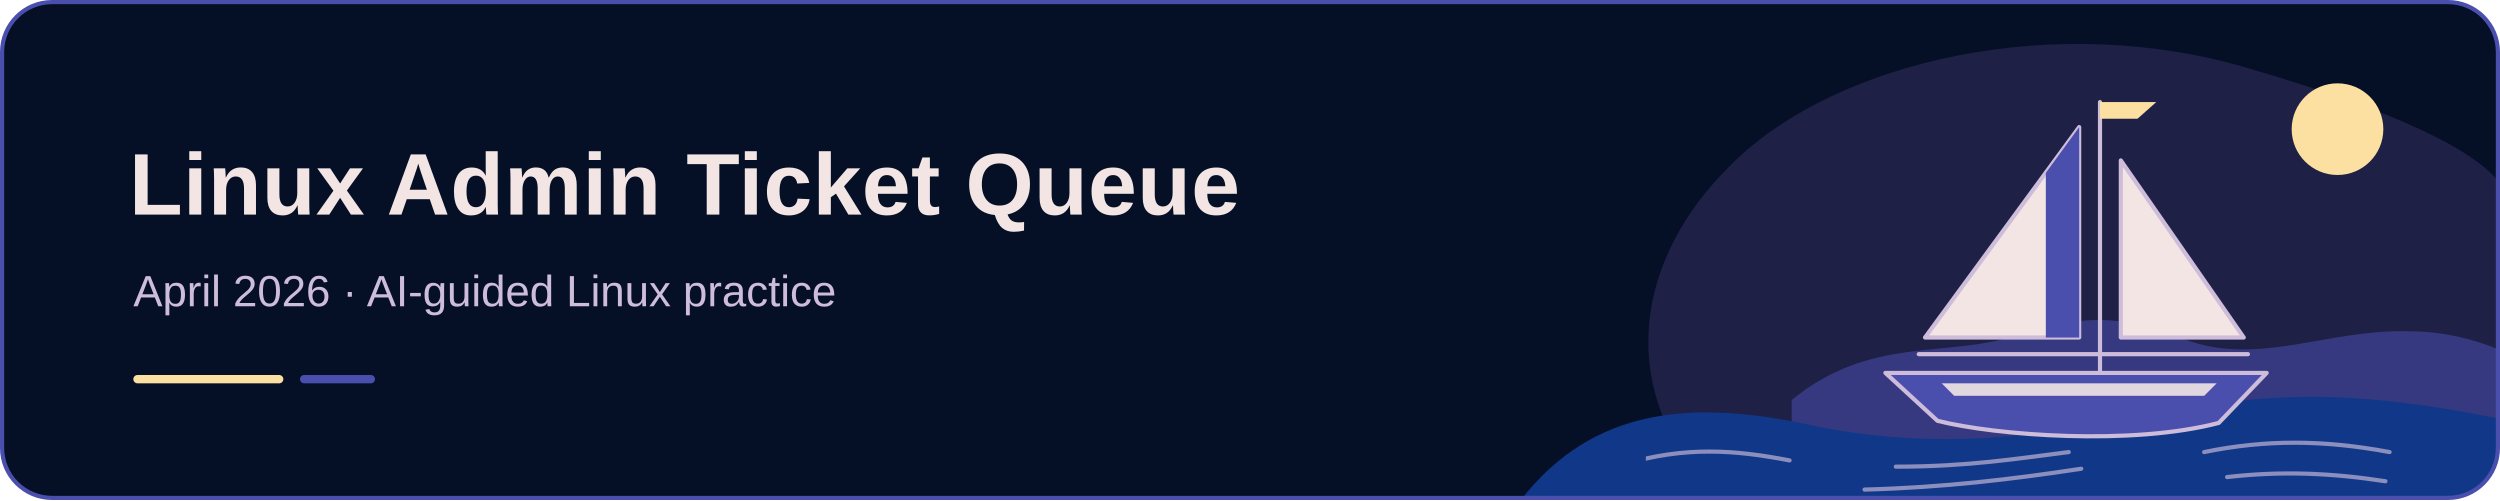
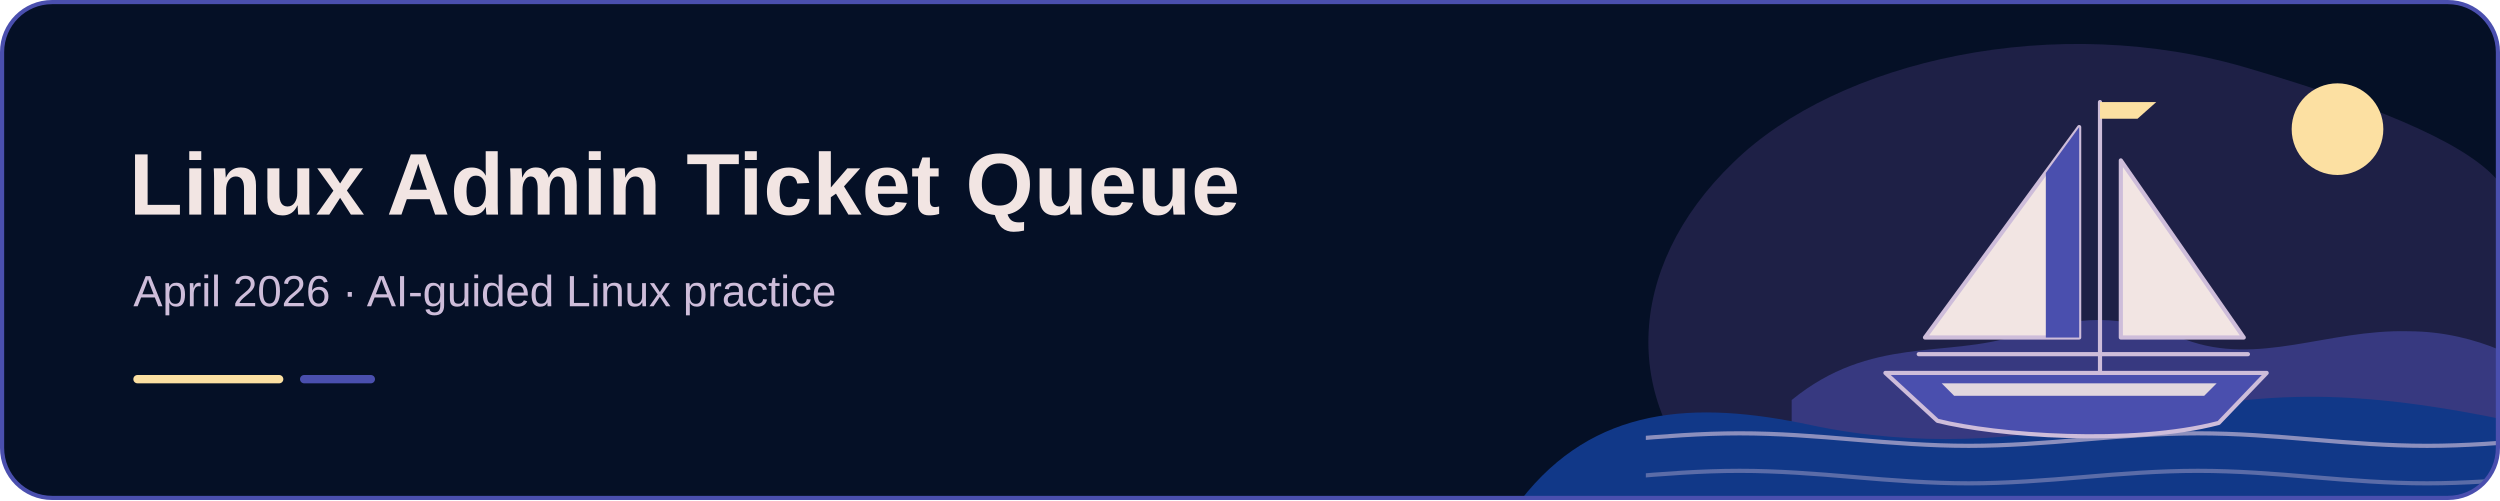
<svg xmlns="http://www.w3.org/2000/svg" width="1200" height="240" viewBox="0 0 1200 240" role="img" aria-labelledby="title description">
  <defs>
    <clipPath id="edge">
      <rect x="1" y="1" width="1198" height="238" rx="24" />
    </clipPath>
    <clipPath id="sailing-area">
      <rect x="790" y="24" width="410" height="216" />
    </clipPath>
    <g id="boat">
      <path class="rigging" d="M1008 49v138m-87-17h158" />
      <path class="sail" d="m998 61-74 101h74Z" />
      <path class="rigging" d="m998 61-74 101h74Z" />
      <path class="gold" d="m998 61-16 22v79h16Z" />
      <path class="sail" d="m1018 77 59 85h-59Z" />
      <path class="rigging" d="m1018 77 59 85h-59Z" />
      <path class="accent" d="M1008 49h27l-9 8h-18Z" />
      <path class="hull" d="M905 179h183l-23 24c-42 11-107 6-135-1Z" />
      <path class="rigging" d="M905 179h183l-23 24c-42 11-107 6-135-1Z" />
      <path class="sail" opacity=".9" d="M932 184h132l-6 6H938Z" />
    </g>
  </defs>
  <style>
    .sky{fill:#051026}.wash{fill:#1e2046}.coast{fill:#4a4fae}.ocean{fill:#113888}.sun{fill:#fce0a2}.sail{fill:#f2e5e3}.hull{fill:#4a4fae}.ink{fill:#f2e5e3}.muted{fill:#cebdda}.accent{fill:#fce0a2}.gold{fill:#4a4fae}.line{fill:#cebdda}.wave{fill:#cebdda}.border{fill:#4a4fae}.rigging{fill:none;stroke:#cebdda;stroke-width:2;stroke-linecap:round;stroke-linejoin:round}.wave{fill:none;stroke:#cebdda;stroke-width:2;stroke-linecap:round;opacity:.65}.border{fill:none;stroke:#4a4fae;stroke-width:2}
-     .boat-track{animation:sail-by 24s linear infinite}
-     .boat-rock{transform-origin:1000px 184px;animation:gentle-bob 4s ease-in-out infinite}
-     .water-drift{animation:water-sway 8s ease-in-out infinite}
-     @keyframes sail-by{from{transform:translateX(0)}to{transform:translateX(540px)}}
-     @keyframes gentle-bob{0%,50%,100%{transform:translateY(0) rotate(0deg)}25%{transform:translateY(1.5px) rotate(0.6deg)}75%{transform:translateY(-1.5px) rotate(-0.6deg)}}
-     @keyframes water-sway{0%,50%,100%{transform:translateX(0)}25%{transform:translateX(4px)}75%{transform:translateX(-4px)}}
-     @media(prefers-reduced-motion:reduce){.boat-track,.boat-rock,.water-drift{animation:none;transform:none}}
+     .boat-rock{transform-origin:1000px 184px;animation:gentle-bob 8s ease-in-out infinite}
+     .surface-wave{animation:passing-wave 8s ease-in-out infinite}
+     .wave-back{animation-delay:-2s}
+     .breeze{animation:sea-breeze 8s ease-in-out infinite;opacity:0}
+     .breeze-lines{fill:none;stroke:#cebdda;stroke-width:1.5;stroke-linecap:round}
+     .still-water{display:none}
+     @keyframes gentle-bob{0%,50%,100%{transform:translateY(0) rotate(0deg)}25%{transform:translateY(3px) rotate(0.35deg)}75%{transform:translateY(-3px) rotate(-0.35deg)}}
+     @keyframes passing-wave{0%,100%{d:path('M780 211 C798.333 209.429 816.667 208 835 208 C853.333 208 871.667 209.429 890 211 C908.333 212.571 926.667 214 945 214 C963.333 214 981.667 212.571 1000 211 C1018.333 209.429 1036.667 208 1055 208 C1073.333 208 1091.667 209.429 1110 211 C1128.333 212.571 1146.667 214 1165 214 C1183.333 214 1201.667 212.571 1220 211')}25%{d:path('M780 214 C798.333 214 816.667 212.571 835 211 C853.333 209.429 871.667 208 890 208 C908.333 208 926.667 209.429 945 211 C963.333 212.571 981.667 214 1000 214 C1018.333 214 1036.667 212.571 1055 211 C1073.333 209.429 1091.667 208 1110 208 C1128.333 208 1146.667 209.429 1165 211 C1183.333 212.571 1201.667 214 1220 214')}50%{d:path('M780 211 C798.333 212.571 816.667 214 835 214 C853.333 214 871.667 212.571 890 211 C908.333 209.429 926.667 208 945 208 C963.333 208 981.667 209.429 1000 211 C1018.333 212.571 1036.667 214 1055 214 C1073.333 214 1091.667 212.571 1110 211 C1128.333 209.429 1146.667 208 1165 208 C1183.333 208 1201.667 209.429 1220 211')}75%{d:path('M780 208 C798.333 208 816.667 209.429 835 211 C853.333 212.571 871.667 214 890 214 C908.333 214 926.667 212.571 945 211 C963.333 209.429 981.667 208 1000 208 C1018.333 208 1036.667 209.429 1055 211 C1073.333 212.571 1091.667 214 1110 214 C1128.333 214 1146.667 212.571 1165 211 C1183.333 209.429 1201.667 208 1220 208')}}
+     @keyframes sea-breeze{0%{transform:translateX(-120px);opacity:0}25%{transform:translateX(-40px);opacity:0.22}50%{transform:translateX(40px);opacity:0.132}75%,100%{transform:translateX(120px);opacity:0}}
+     @media(prefers-reduced-motion:reduce){.boat-rock,.surface-wave,.breeze{animation:none;transform:none}.animated-water,.breeze{display:none}.still-water{display:inline}}
  </style>
  <g clip-path="url(#edge)">
    <rect class="sky" width="1200" height="240" />
    <g aria-hidden="true">
      <path class="wash" d="M827 240c-49-44-48-111 5-162 50-49 155-73 248-45 68 20 107 38 120 55v152Z" />
      <circle class="sun" cx="1122" cy="62" r="22" />
      <path class="coast" opacity=".55" d="M860 192c38-31 74-20 108-31 37-12 54-8 81 2 35 13 68-5 107-4 17 0 32 4 44 9v72H860Z" />
      <path class="ocean" d="M730 240c35-45 83-48 139-36 52 11 98 7 140-1 66-12 102-20 191-2v39Z" />
      <g clip-path="url(#sailing-area)">
-         <g class="boat-track">
-           <g class="boat-rock">
-             <use href="#boat" />
-           </g>
-           <g transform="translate(-540 0)">
-             <g class="boat-rock">
-               <use href="#boat" />
-             </g>
+         <g class="breeze">
+           <path class="breeze-lines" d="M916 93h34c13 0 20-4 23-10m-80 31h37c16 0 23-4 29-11m-24 36h27c10 0 18-3 22-9" />
+         </g>
+         <g class="boat-rock">
+           <use href="#boat" />
+         </g>
+         <g class="animated-water wave" opacity=".75">
+           <path class="surface-wave" d="M780 211 C798.333 209.429 816.667 208 835 208 C853.333 208 871.667 209.429 890 211 C908.333 212.571 926.667 214 945 214 C963.333 214 981.667 212.571 1000 211 C1018.333 209.429 1036.667 208 1055 208 C1073.333 208 1091.667 209.429 1110 211 C1128.333 212.571 1146.667 214 1165 214 C1183.333 214 1201.667 212.571 1220 211" />
+           <g transform="translate(0 18)" opacity=".6">
+             <path class="surface-wave wave-back" d="M780 211 C798.333 209.429 816.667 208 835 208 C853.333 208 871.667 209.429 890 211 C908.333 212.571 926.667 214 945 214 C963.333 214 981.667 212.571 1000 211 C1018.333 209.429 1036.667 208 1055 208 C1073.333 208 1091.667 209.429 1110 211 C1128.333 212.571 1146.667 214 1165 214 C1183.333 214 1201.667 212.571 1220 211" />
          </g>
        </g>
-         <g class="water-drift">
+         <g class="still-water">
          <path class="wave" d="M779 223c30-9 54-7 80-2m51 3c35 0 59-4 83-7m65 0c29-6 57-6 89 0" />
          <path class="wave" d="M895 235c38-1 71-5 104-10m70 4c26-3 50-2 76 2" />
        </g>
      </g>
      <rect class="accent" x="64" y="180" width="72" height="4" rx="2" />
      <rect class="gold" x="144" y="180" width="36" height="4" rx="2" />
    </g>
    <g font-family="Segoe UI, Arial, sans-serif">
      <text class="ink" x="62" y="103" font-size="42" font-weight="700" letter-spacing=".25">Linux Admin Ticket Queue</text>
      <text class="muted" x="64" y="147" font-size="21" font-weight="400">April 2026 · AI-guided Linux practice</text>
    </g>
  </g>
  <rect class="border" x="1" y="1" width="1198" height="238" rx="24" />
</svg>
